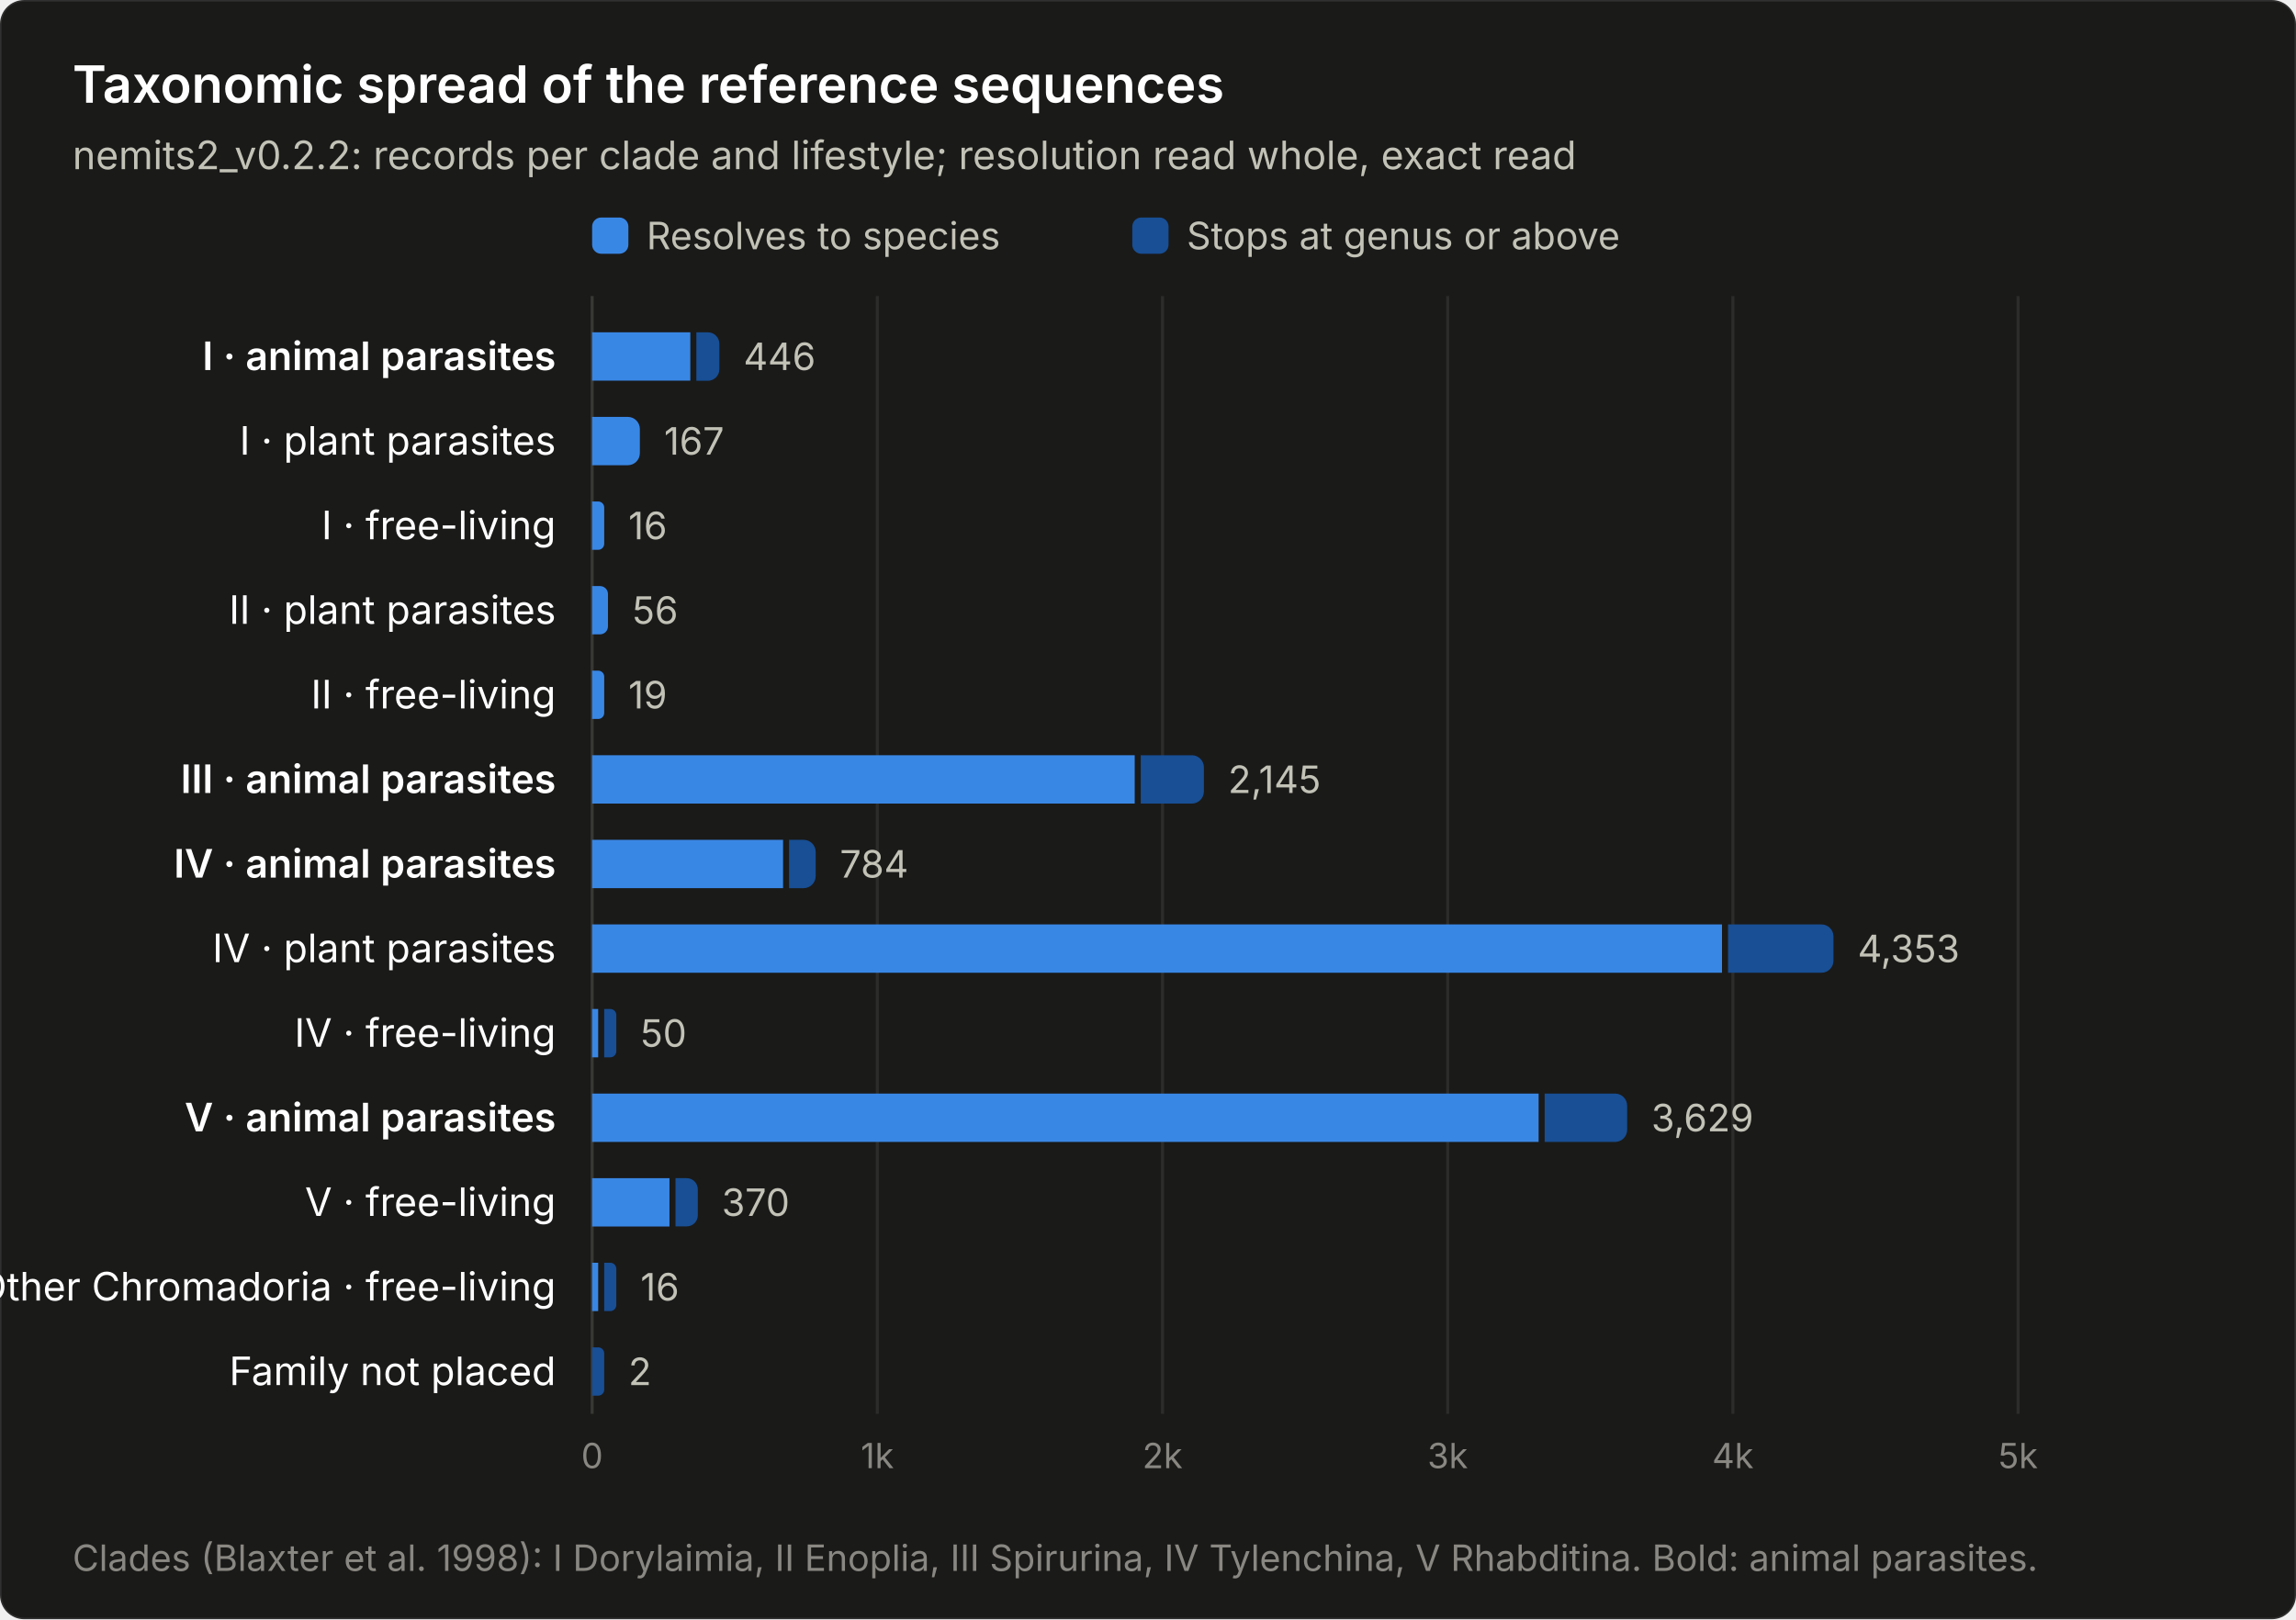
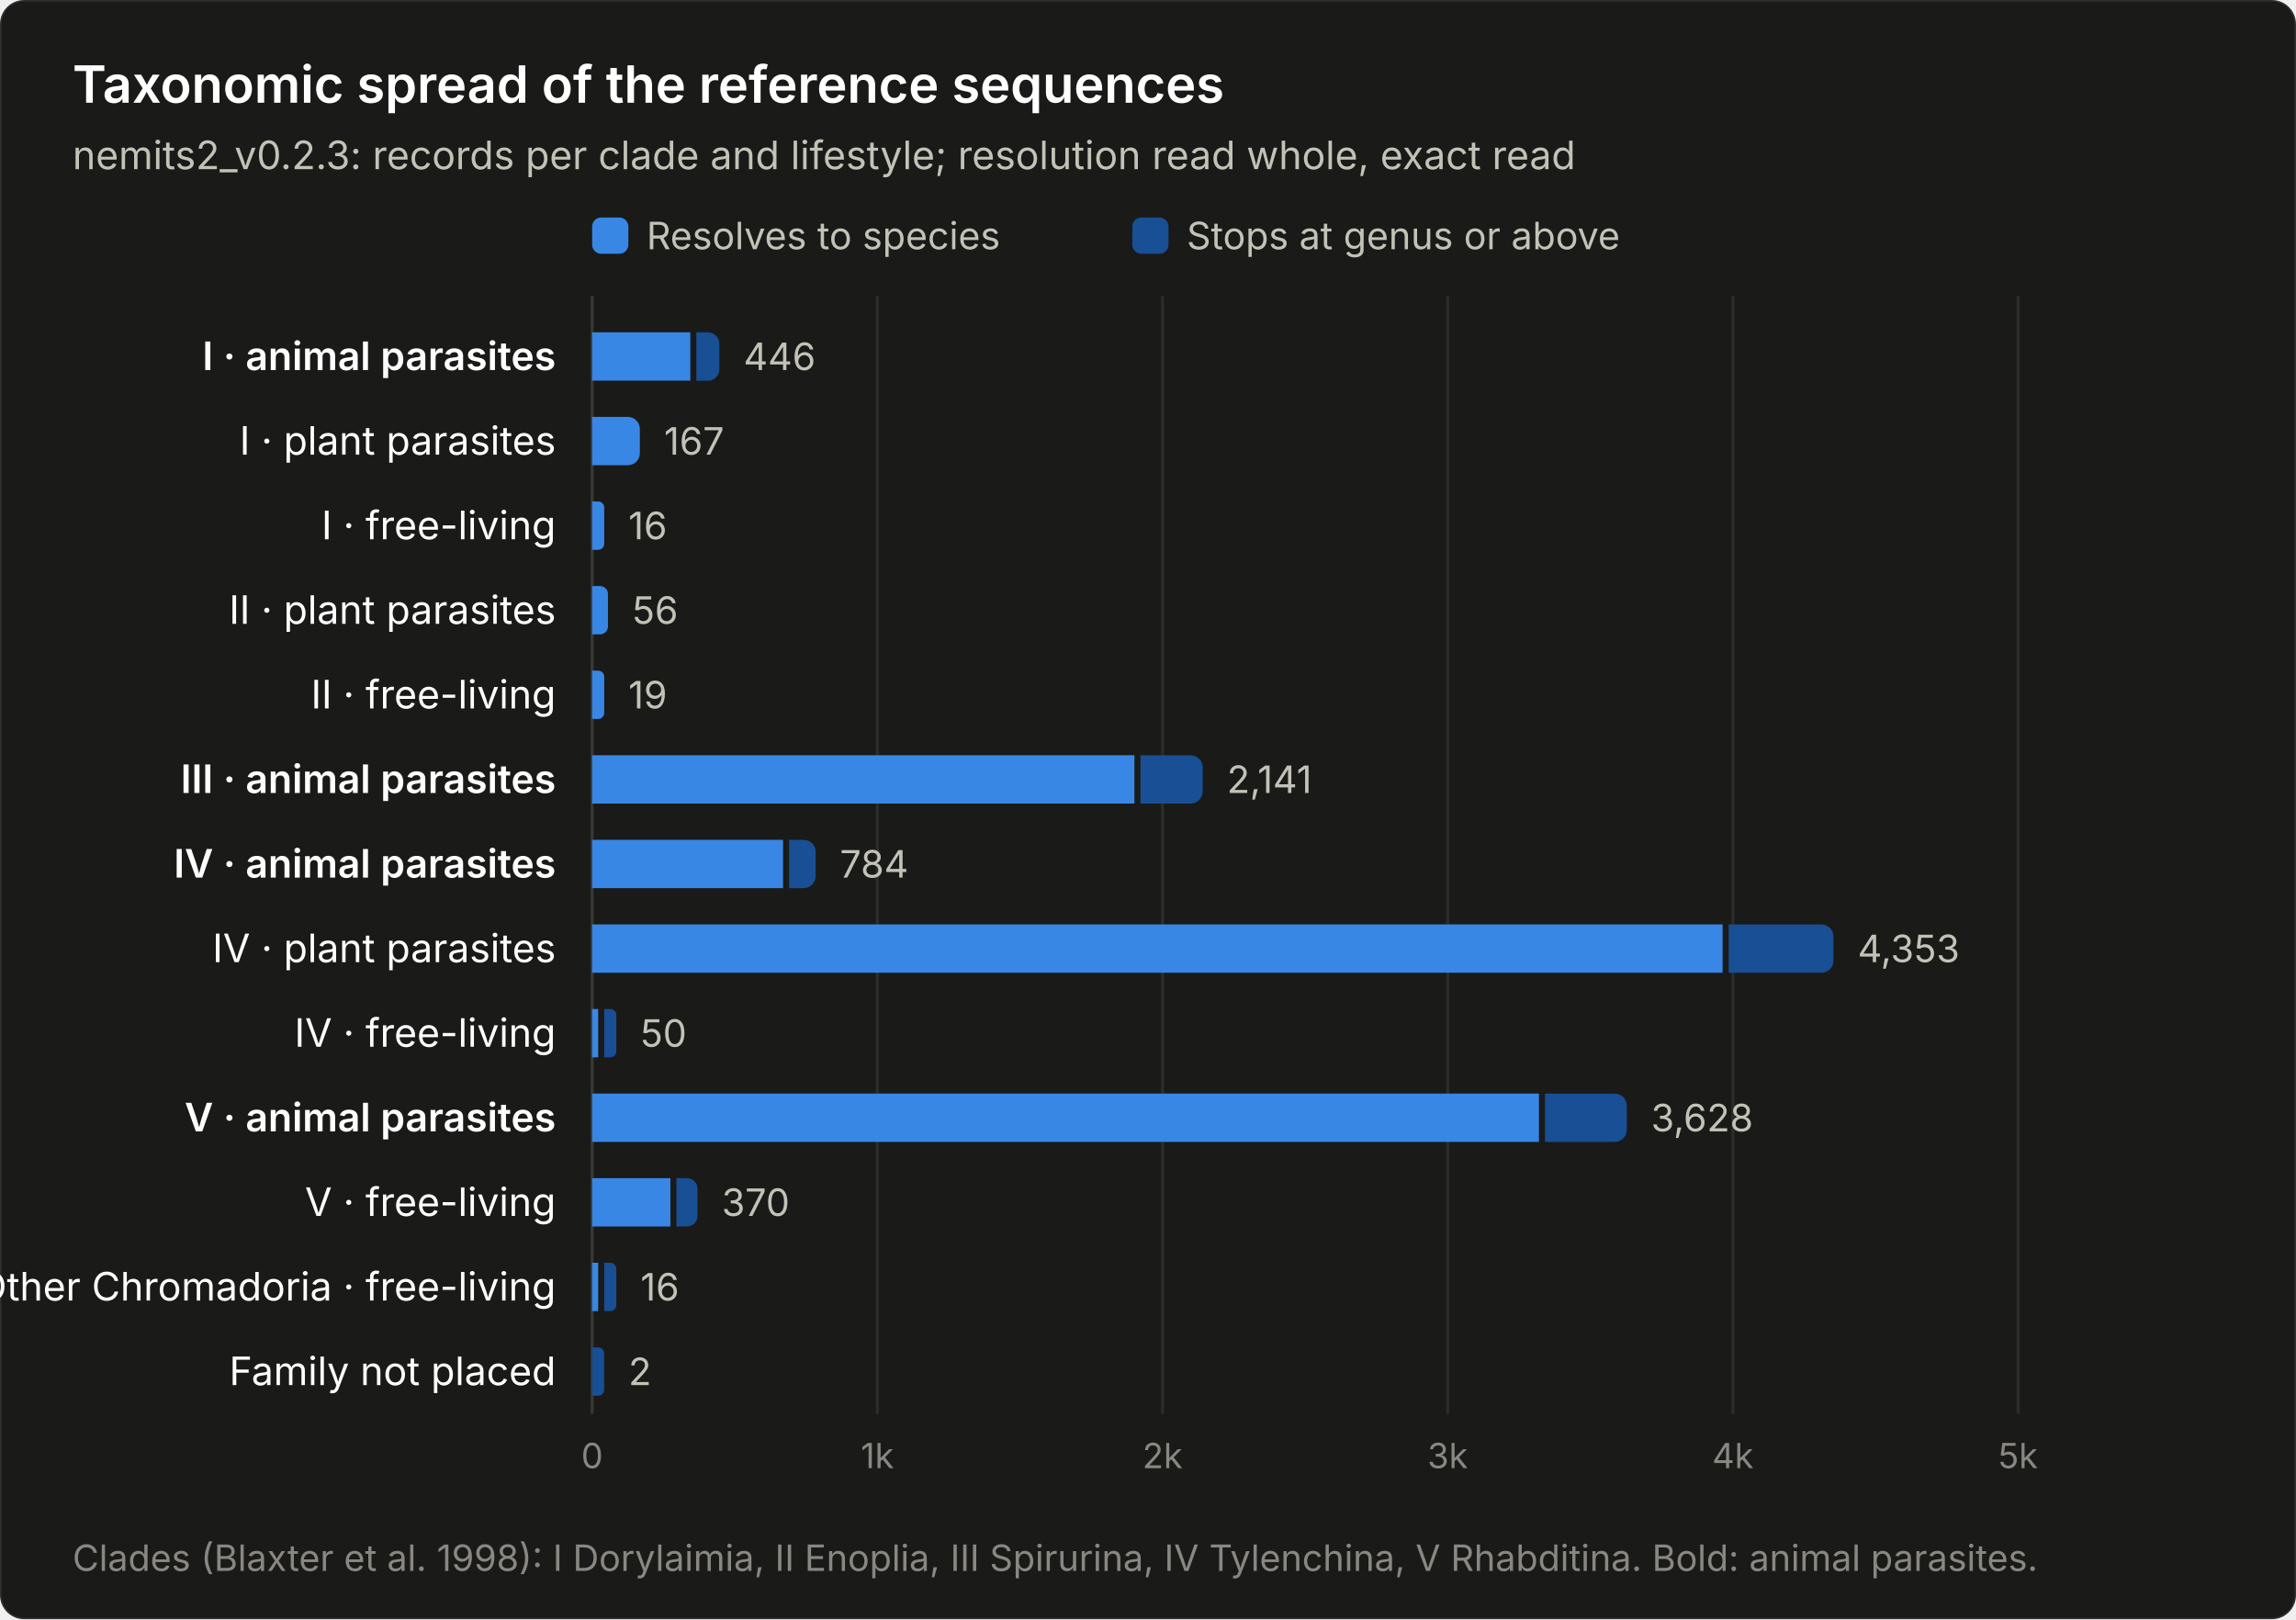
<svg xmlns="http://www.w3.org/2000/svg" width="760" height="536" viewBox="0 0 760 536" font-family="system-ui, -apple-system, &quot;Segoe UI&quot;, sans-serif" role="img" aria-label="Taxonomic spread of the reference sequences">
  <rect width="760" height="536" rx="8" fill="#1a1a19" stroke="rgba(255,255,255,0.10)" />
  <text x="24" y="34" font-size="17" font-weight="600" fill="#ffffff">Taxonomic spread of the reference sequences</text>
-   <text x="24" y="56" font-size="13" fill="#c3c2b7">nemits2_v0.2.2: records per clade and lifestyle; resolution read whole, exact read</text>
+   <text x="24" y="56" font-size="13" fill="#c3c2b7">nemits2_v0.2.3: records per clade and lifestyle; resolution read whole, exact read</text>
  <rect x="196" y="72" width="12" height="12" rx="3" fill="#3987e5" />
  <text x="214" y="82.5" font-size="12.5" fill="#c3c2b7">Resolves to species</text>
  <rect x="374.8" y="72" width="12" height="12" rx="3" fill="#184f95" />
  <text x="392.8" y="82.5" font-size="12.5" fill="#c3c2b7">Stops at genus or above</text>
  <line x1="196.0" y1="98" x2="196.0" y2="468" stroke="#383835" stroke-width="1" />
  <text x="196.0" y="486" font-size="11.5" fill="#898781" text-anchor="middle" font-variant-numeric="tabular-nums">0</text>
  <line x1="290.4" y1="98" x2="290.4" y2="468" stroke="#2c2c2a" stroke-width="1" />
  <text x="290.4" y="486" font-size="11.5" fill="#898781" text-anchor="middle" font-variant-numeric="tabular-nums">1k</text>
  <line x1="384.8" y1="98" x2="384.8" y2="468" stroke="#2c2c2a" stroke-width="1" />
  <text x="384.8" y="486" font-size="11.5" fill="#898781" text-anchor="middle" font-variant-numeric="tabular-nums">2k</text>
  <line x1="479.2" y1="98" x2="479.2" y2="468" stroke="#2c2c2a" stroke-width="1" />
  <text x="479.2" y="486" font-size="11.5" fill="#898781" text-anchor="middle" font-variant-numeric="tabular-nums">3k</text>
  <line x1="573.6" y1="98" x2="573.6" y2="468" stroke="#2c2c2a" stroke-width="1" />
  <text x="573.6" y="486" font-size="11.5" fill="#898781" text-anchor="middle" font-variant-numeric="tabular-nums">4k</text>
  <line x1="668.0" y1="98" x2="668.0" y2="468" stroke="#2c2c2a" stroke-width="1" />
  <text x="668.0" y="486" font-size="11.5" fill="#898781" text-anchor="middle" font-variant-numeric="tabular-nums">5k</text>
  <text x="184" y="122.5" font-size="13" font-weight="600" fill="#ffffff" text-anchor="end">I · animal parasites</text>
  <rect x="196.0" y="110.0" width="32.5" height="16" fill="#3987e5" />
  <path d="M230.5,110.0 h3.8 a3.823,3.823 0 0 1 3.823,3.823 v8.4 a3.823,3.823 0 0 1 -3.823,3.823 h-3.8 z" fill="#184f95" />
  <text x="246.1" y="122.5" font-size="12.5" fill="#c3c2b7" font-variant-numeric="tabular-nums">446</text>
  <text x="184" y="150.5" font-size="13" font-weight="400" fill="#ffffff" text-anchor="end">I · plant parasites</text>
  <path d="M196.0,138.0 h11.8 a4,4 0 0 1 4,4 v8.0 a4,4 0 0 1 -4,4 h-11.8 z" fill="#3987e5" />
  <text x="219.8" y="150.5" font-size="12.5" fill="#c3c2b7" font-variant-numeric="tabular-nums">167</text>
  <text x="184" y="178.5" font-size="13" font-weight="400" fill="#ffffff" text-anchor="end">I · free-living</text>
  <path d="M196.0,166.0 h2.0 a2.0,2.0 0 0 1 2.0,2.0 v12.0 a2.0,2.0 0 0 1 -2.0,2.0 h-2.0 z" fill="#3987e5" />
  <text x="208.0" y="178.5" font-size="12.5" fill="#c3c2b7" font-variant-numeric="tabular-nums">16</text>
  <text x="184" y="206.5" font-size="13" font-weight="400" fill="#ffffff" text-anchor="end">II · plant parasites</text>
  <path d="M196.0,194.0 h2.6 a2.643,2.643 0 0 1 2.643,2.643 v10.7 a2.643,2.643 0 0 1 -2.643,2.643 h-2.6 z" fill="#3987e5" />
  <text x="209.3" y="206.5" font-size="12.5" fill="#c3c2b7" font-variant-numeric="tabular-nums">56</text>
  <text x="184" y="234.5" font-size="13" font-weight="400" fill="#ffffff" text-anchor="end">II · free-living</text>
  <path d="M196.0,222.0 h2.0 a2.0,2.0 0 0 1 2.0,2.0 v12.0 a2.0,2.0 0 0 1 -2.0,2.0 h-2.0 z" fill="#3987e5" />
  <text x="208.0" y="234.5" font-size="12.5" fill="#c3c2b7" font-variant-numeric="tabular-nums">19</text>
  <text x="184" y="262.5" font-size="13" font-weight="600" fill="#ffffff" text-anchor="end">III · animal parasites</text>
-   <rect x="196.0" y="250.0" width="179.6" height="16" fill="#3987e5" />
-   <path d="M377.6,250.0 h16.9 a4,4 0 0 1 4,4 v8.0 a4,4 0 0 1 -4,4 h-16.9 z" fill="#184f95" />
-   <text x="406.5" y="262.5" font-size="12.5" fill="#c3c2b7" font-variant-numeric="tabular-nums">2,145</text>
+   <rect x="196.0" y="250.0" width="179.5" height="16" fill="#3987e5" />
+   <path d="M377.5,250.0 h16.6 a4,4 0 0 1 4,4 v8.0 a4,4 0 0 1 -4,4 h-16.6 z" fill="#184f95" />
+   <text x="406.1" y="262.5" font-size="12.5" fill="#c3c2b7" font-variant-numeric="tabular-nums">2,141</text>
  <text x="184" y="290.5" font-size="13" font-weight="600" fill="#ffffff" text-anchor="end">IV · animal parasites</text>
  <rect x="196.0" y="278.0" width="63.2" height="16" fill="#3987e5" />
  <path d="M261.2,278.0 h4.8 a4,4 0 0 1 4,4 v8.0 a4,4 0 0 1 -4,4 h-4.8 z" fill="#184f95" />
  <text x="278.0" y="290.5" font-size="12.5" fill="#c3c2b7" font-variant-numeric="tabular-nums">784</text>
  <text x="184" y="318.5" font-size="13" font-weight="400" fill="#ffffff" text-anchor="end">IV · plant parasites</text>
-   <rect x="196.0" y="306.0" width="374.0" height="16" fill="#3987e5" />
-   <path d="M572.0,306.0 h30.9 a4,4 0 0 1 4,4 v8.0 a4,4 0 0 1 -4,4 h-30.9 z" fill="#184f95" />
+   <rect x="196.0" y="306.0" width="374.2" height="16" fill="#3987e5" />
+   <path d="M572.2,306.0 h30.7 a4,4 0 0 1 4,4 v8.0 a4,4 0 0 1 -4,4 h-30.7 z" fill="#184f95" />
  <text x="614.9" y="318.5" font-size="12.5" fill="#c3c2b7" font-variant-numeric="tabular-nums">4,353</text>
  <text x="184" y="346.5" font-size="13" font-weight="400" fill="#ffffff" text-anchor="end">IV · free-living</text>
  <rect x="196.0" y="334.0" width="2.0" height="16" fill="#3987e5" />
  <path d="M200.0,334.0 h2.0 a2.0,2.0 0 0 1 2.0,2.0 v12.0 a2.0,2.0 0 0 1 -2.0,2.0 h-2.0 z" fill="#184f95" />
  <text x="212.0" y="346.5" font-size="12.5" fill="#c3c2b7" font-variant-numeric="tabular-nums">50</text>
  <text x="184" y="374.5" font-size="13" font-weight="600" fill="#ffffff" text-anchor="end">V · animal parasites</text>
-   <rect x="196.0" y="362.0" width="313.3" height="16" fill="#3987e5" />
-   <path d="M511.3,362.0 h23.3 a4,4 0 0 1 4,4 v8.0 a4,4 0 0 1 -4,4 h-23.3 z" fill="#184f95" />
-   <text x="546.6" y="374.5" font-size="12.5" fill="#c3c2b7" font-variant-numeric="tabular-nums">3,629</text>
+   <rect x="196.0" y="362.0" width="313.4" height="16" fill="#3987e5" />
+   <path d="M511.4,362.0 h23.1 a4,4 0 0 1 4,4 v8.0 a4,4 0 0 1 -4,4 h-23.1 z" fill="#184f95" />
+   <text x="546.5" y="374.5" font-size="12.5" fill="#c3c2b7" font-variant-numeric="tabular-nums">3,628</text>
  <text x="184" y="402.5" font-size="13" font-weight="400" fill="#ffffff" text-anchor="end">V · free-living</text>
-   <rect x="196.0" y="390.0" width="25.6" height="16" fill="#3987e5" />
-   <path d="M223.6,390.0 h3.7 a3.682,3.682 0 0 1 3.682,3.682 v8.6 a3.682,3.682 0 0 1 -3.682,3.682 h-3.7 z" fill="#184f95" />
+   <rect x="196.0" y="390.0" width="25.9" height="16" fill="#3987e5" />
+   <path d="M223.9,390.0 h3.5 a3.493,3.493 0 0 1 3.493,3.493 v9.0 a3.493,3.493 0 0 1 -3.493,3.493 h-3.5 z" fill="#184f95" />
  <text x="238.9" y="402.5" font-size="12.5" fill="#c3c2b7" font-variant-numeric="tabular-nums">370</text>
  <text x="184" y="430.5" font-size="13" font-weight="400" fill="#ffffff" text-anchor="end">Other Chromadoria · free-living</text>
  <rect x="196.0" y="418.0" width="2.0" height="16" fill="#3987e5" />
  <path d="M200.0,418.0 h2.0 a2.0,2.0 0 0 1 2.0,2.0 v12.0 a2.0,2.0 0 0 1 -2.0,2.0 h-2.0 z" fill="#184f95" />
  <text x="212.0" y="430.5" font-size="12.5" fill="#c3c2b7" font-variant-numeric="tabular-nums">16</text>
  <text x="184" y="458.5" font-size="13" font-weight="400" fill="#ffffff" text-anchor="end">Family not placed</text>
  <path d="M196.0,446.0 h2.0 a2.0,2.0 0 0 1 2.0,2.0 v12.0 a2.0,2.0 0 0 1 -2.0,2.0 h-2.0 z" fill="#184f95" />
  <text x="208.0" y="458.5" font-size="12.5" fill="#c3c2b7" font-variant-numeric="tabular-nums">2</text>
  <text x="24" y="520" font-size="12" fill="#898781">Clades (Blaxter et al. 1998): I Dorylaimia, II Enoplia, III Spirurina, IV Tylenchina, V Rhabditina. Bold: animal parasites.</text>
</svg>
